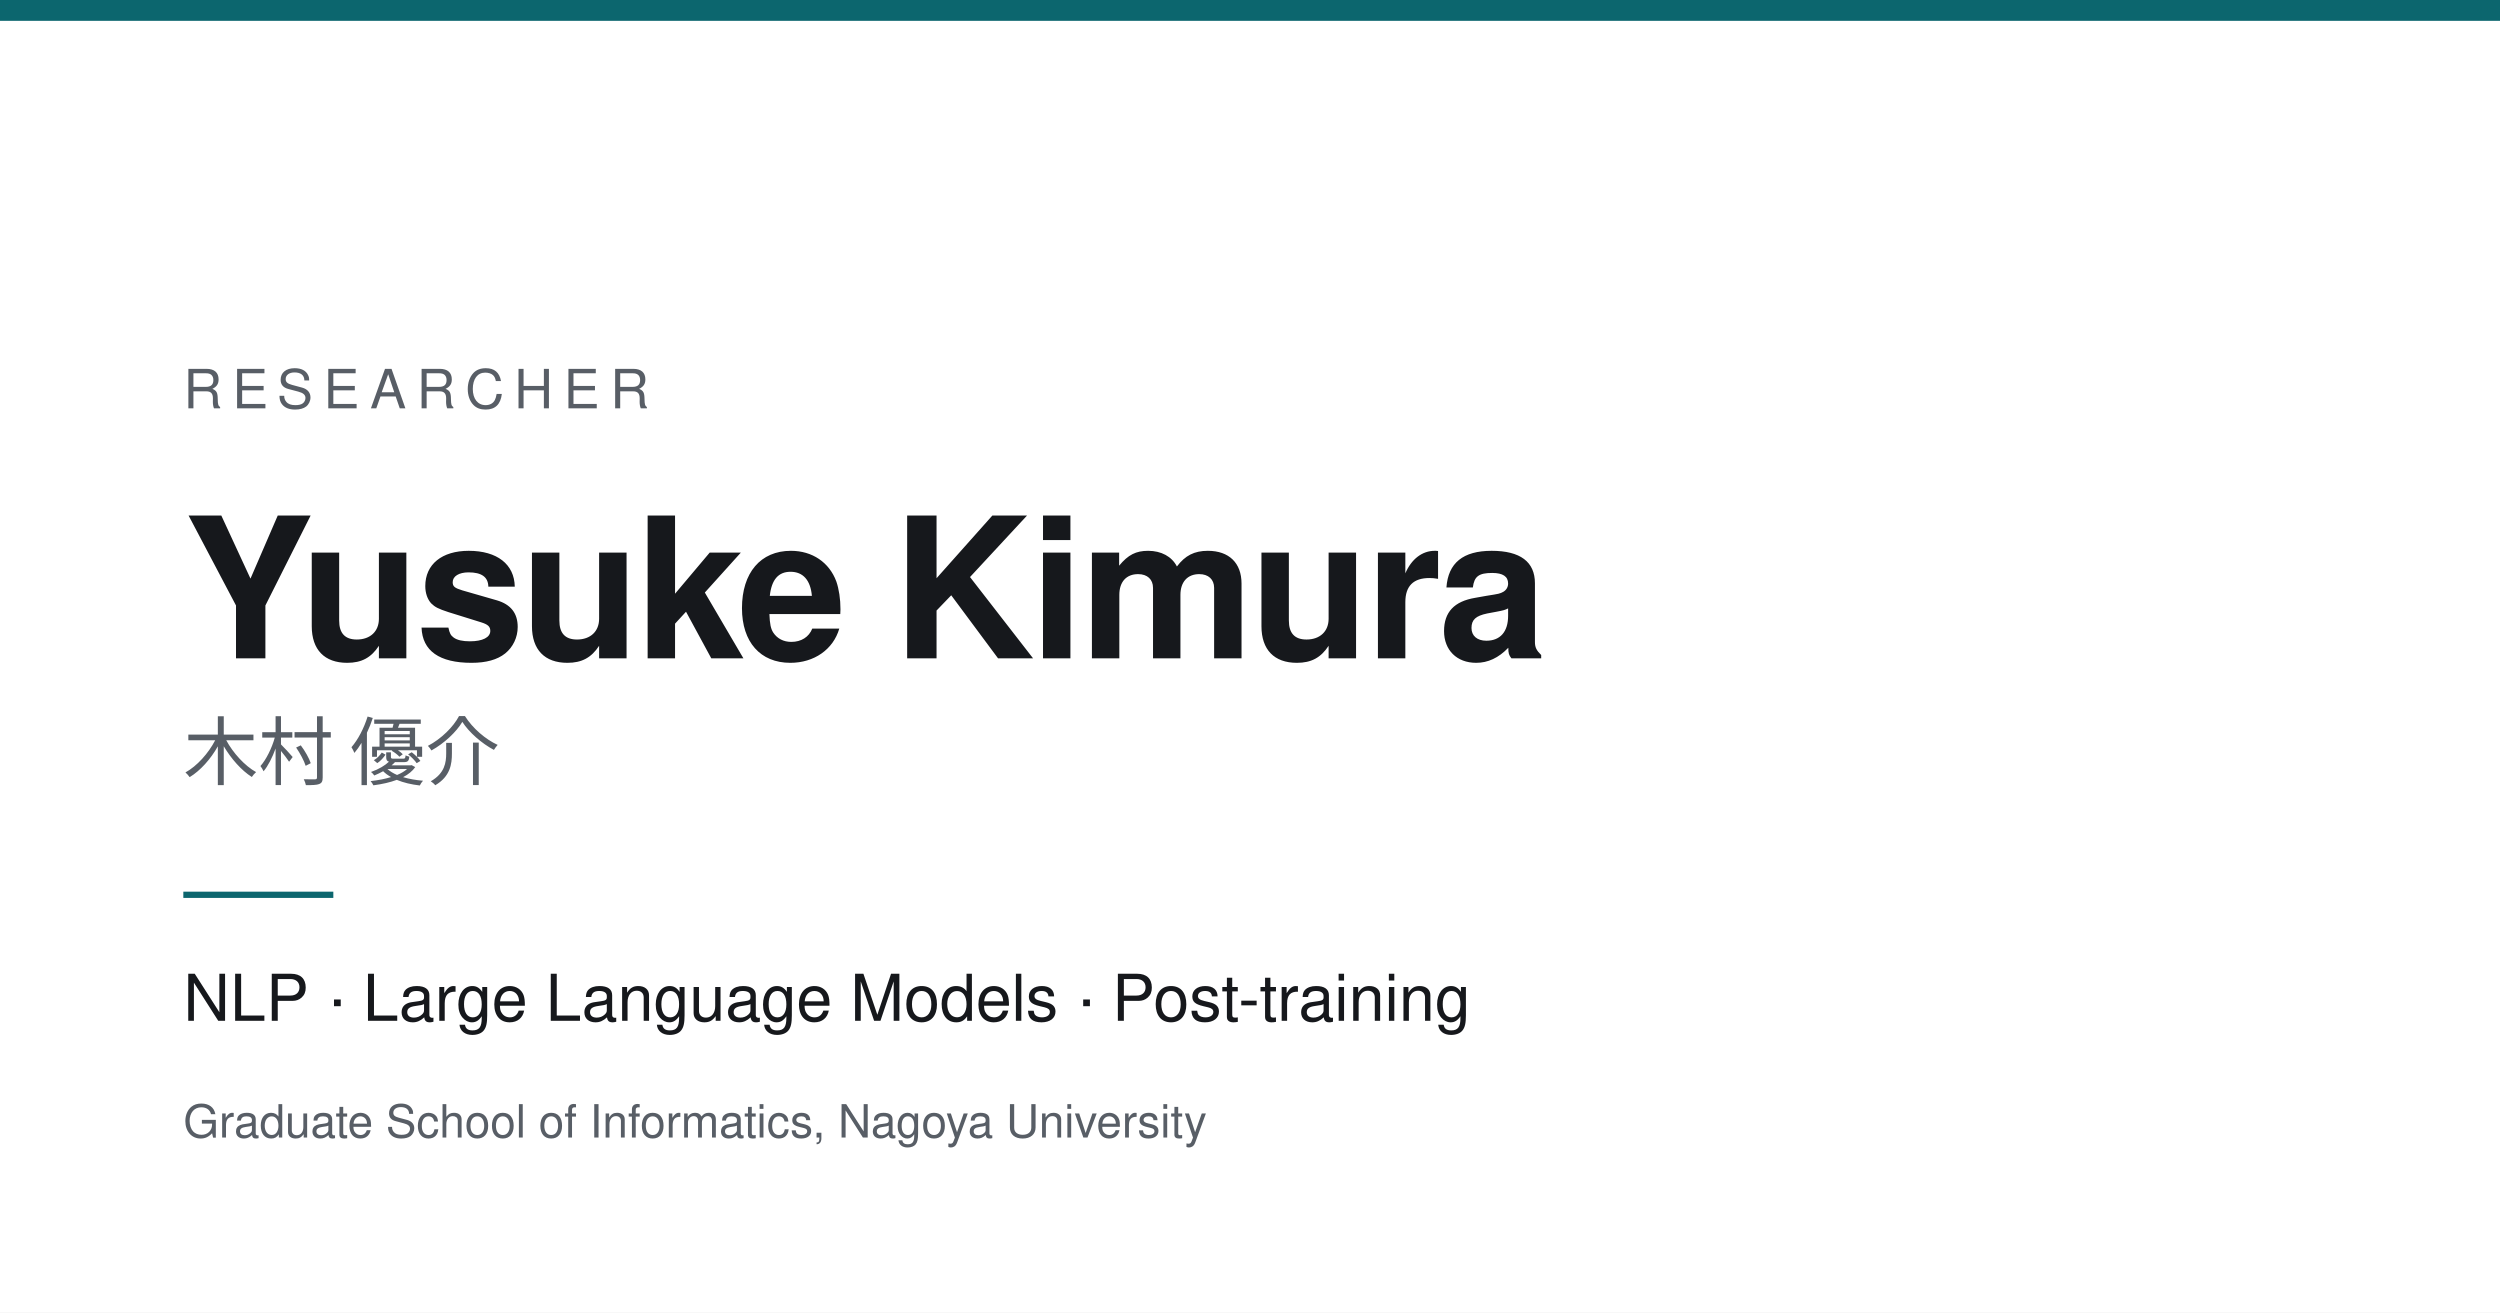
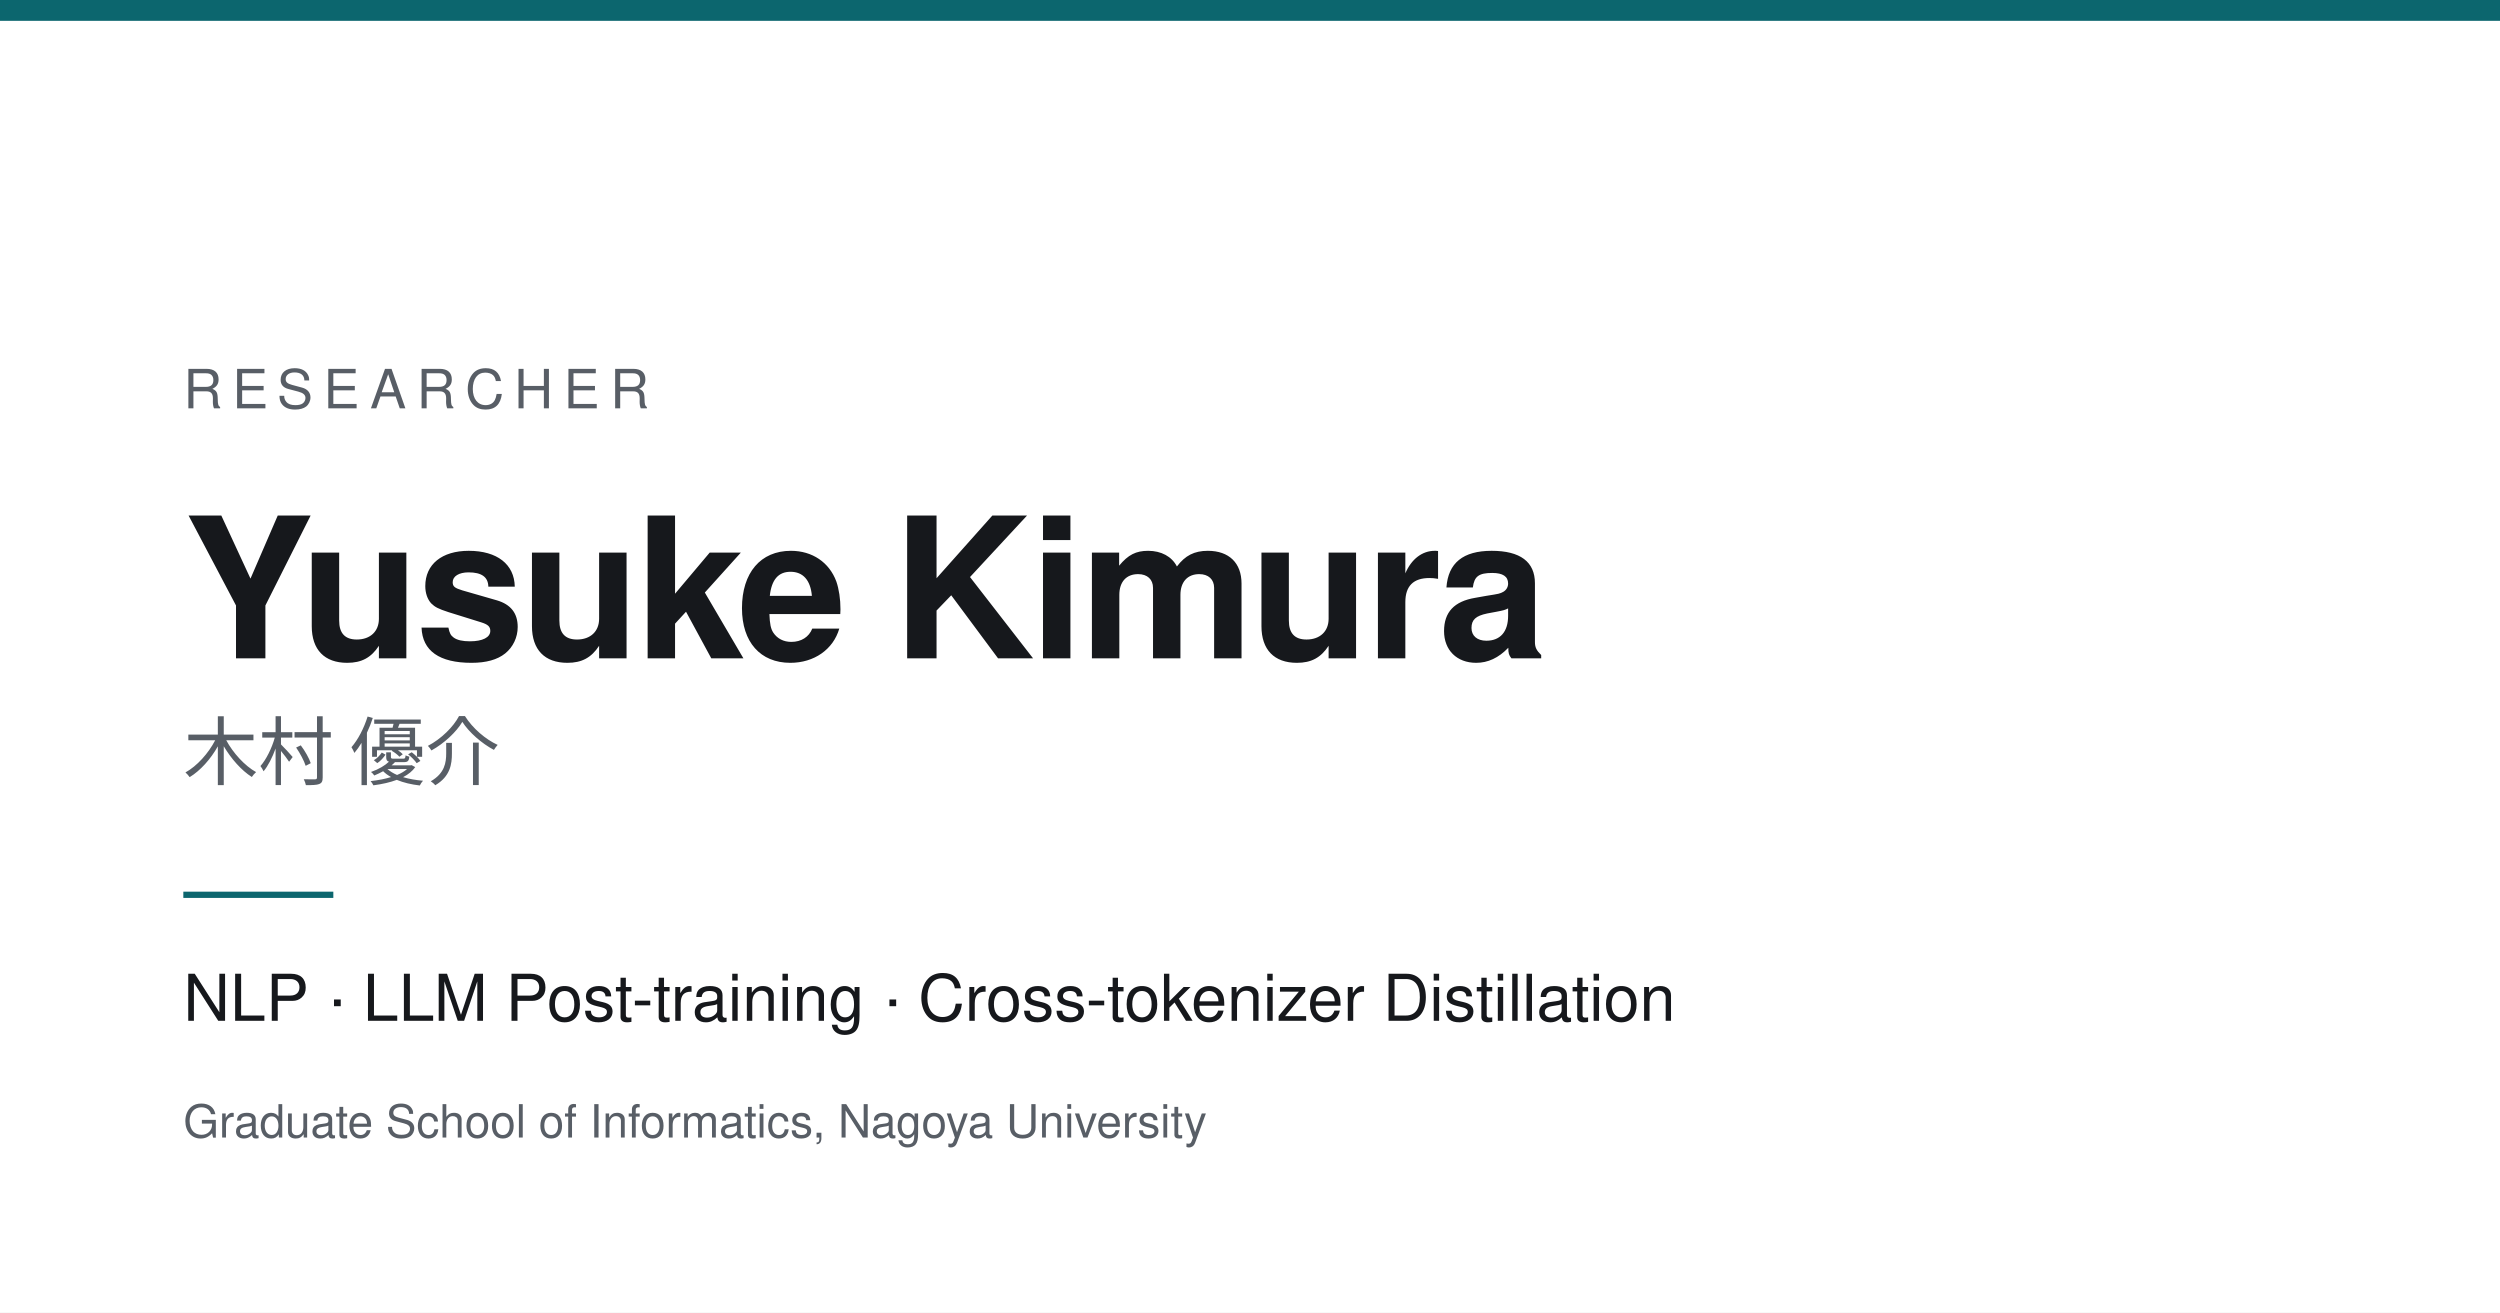
<svg xmlns="http://www.w3.org/2000/svg" viewBox="0 0 1200 630" width="1200" height="630">
  <rect width="1200" height="630" fill="#ffffff" />
  <rect x="0" y="0" width="1200" height="10" fill="#0c666e" />
  <g font-family="ui-sans-serif, system-ui, 'Segoe UI', 'Noto Sans JP', Helvetica, Arial, sans-serif">
    <text x="88" y="196" font-size="26" font-weight="500" fill="#585e66" letter-spacing="5">
      RESEARCHER
    </text>
    <text x="88" y="316" font-size="94" font-weight="700" fill="#16181c" letter-spacing="-2">
      Yusuke Kimura
    </text>
    <text x="88" y="374" font-size="36" font-weight="400" fill="#585e66">
      木村 優介
    </text>
    <rect x="88" y="428" width="72" height="3" fill="#0c666e" />
    <text x="88" y="490" font-size="31" font-weight="500" fill="#16181c">
-       NLP · Large Language Models · Post-training
+       NLP · LLM Post-training · Cross-tokenizer Distillation
    </text>
    <text x="88" y="546" font-size="22" font-weight="400" fill="#585e66">
      Graduate School of Informatics, Nagoya University
    </text>
  </g>
</svg>
